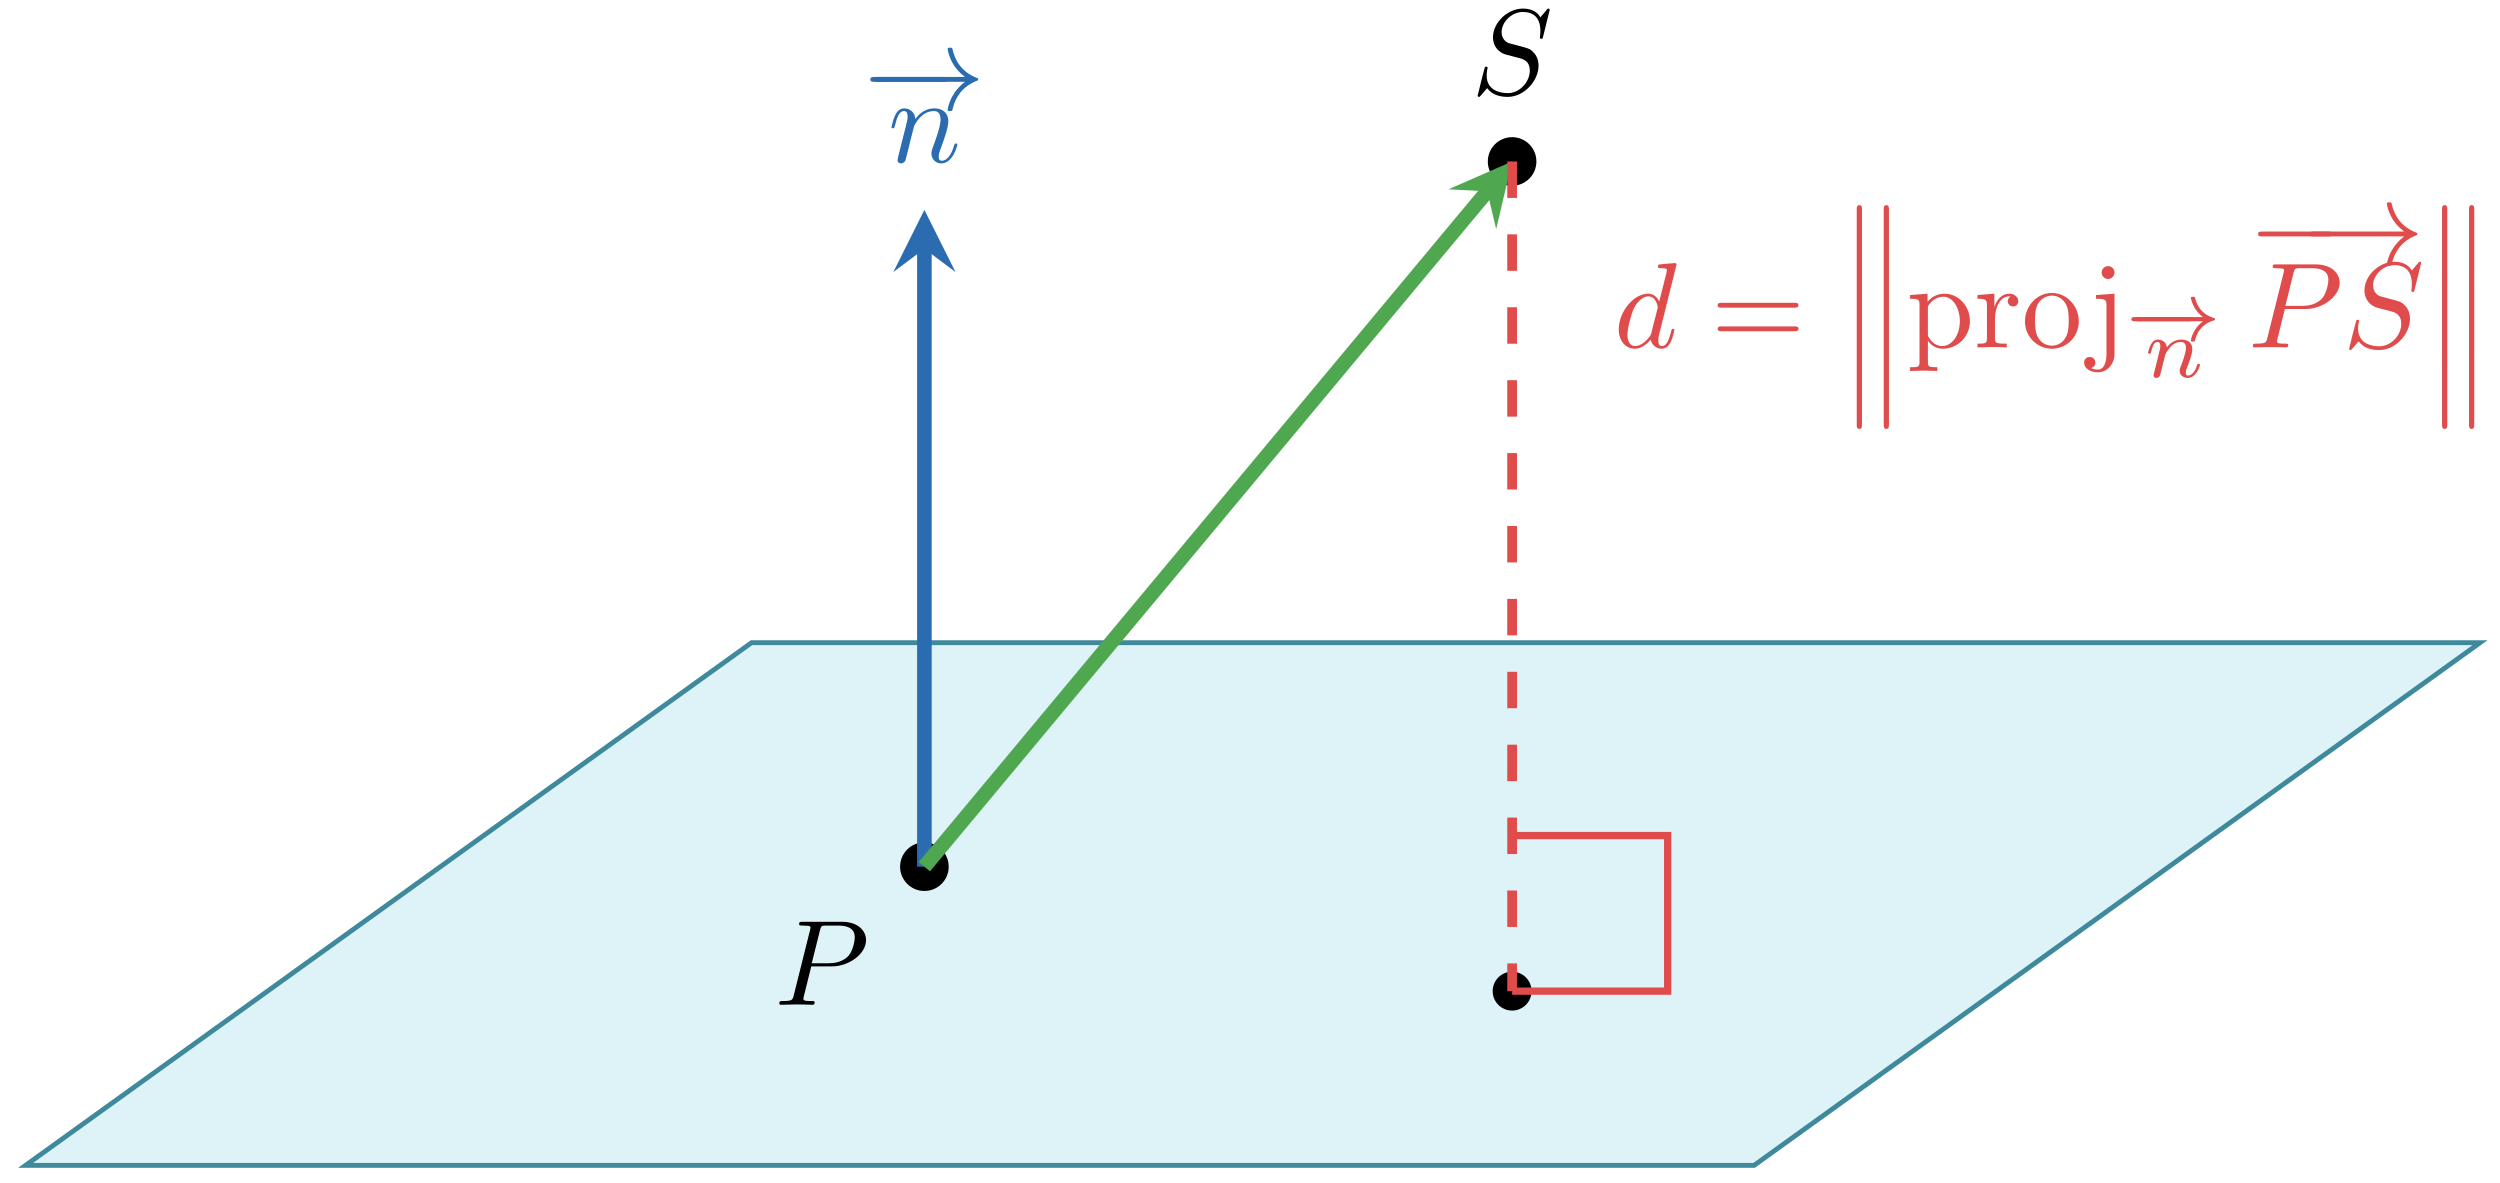
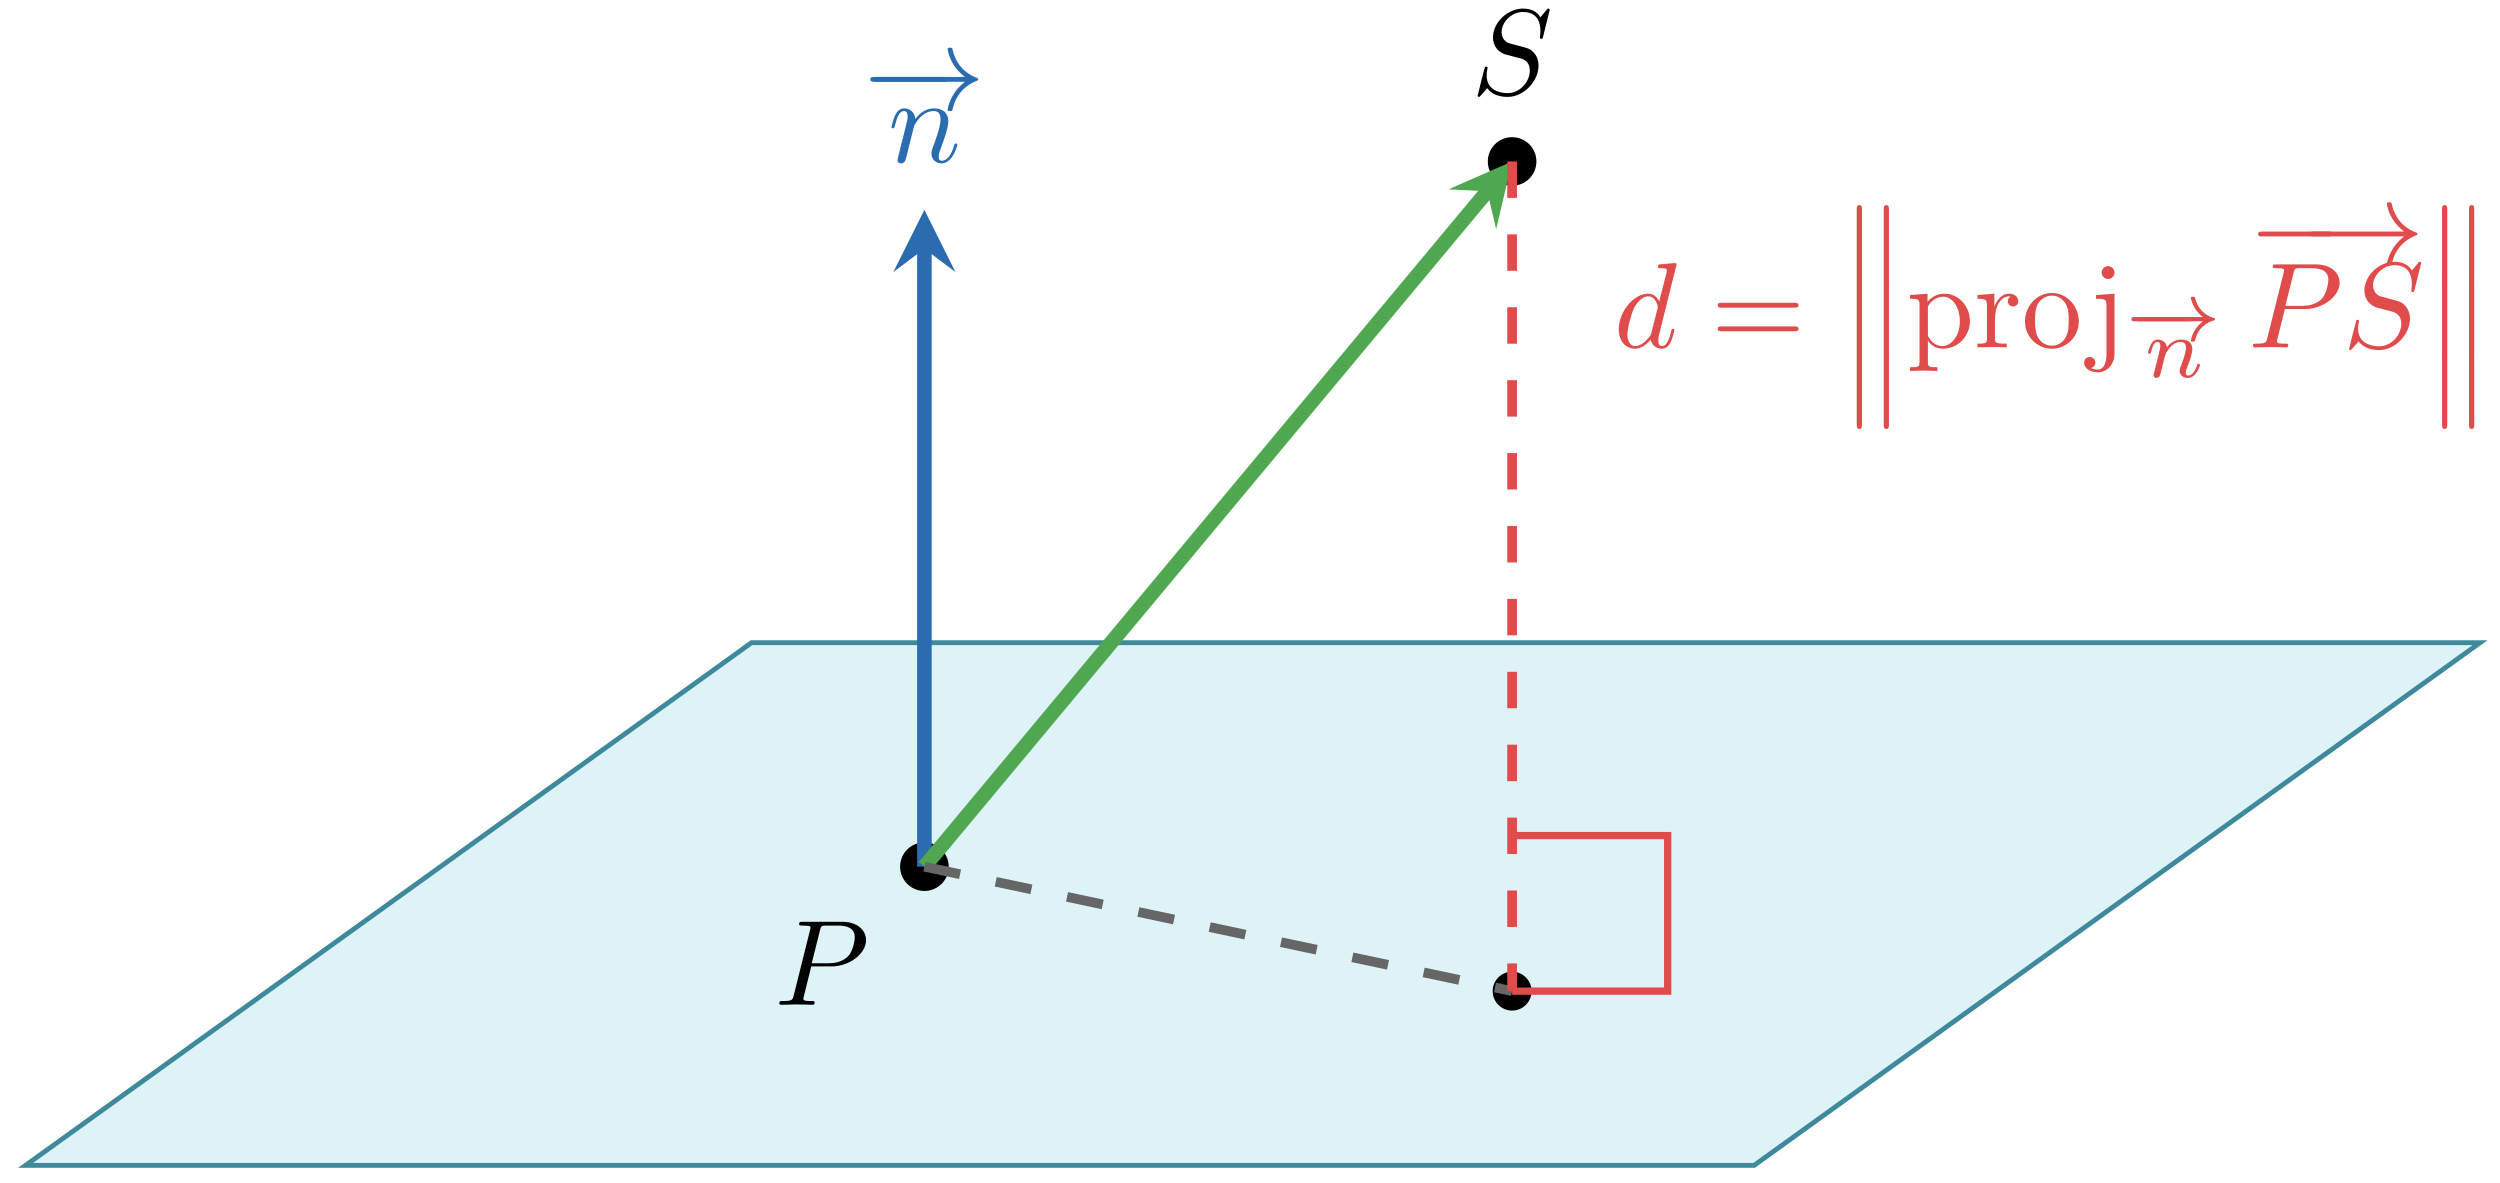
<svg xmlns="http://www.w3.org/2000/svg" xmlns:xlink="http://www.w3.org/1999/xlink" version="1.1" width="205" height="97" viewBox="0 0 205 97">
  <defs>
    <path id="font_1_1" d="M.303 .316H.473C.615 .316 .754 .42 .754 .532 .754 .609 .688 .683 .557 .683H.233C.214 .683 .203 .683 .203 .664 .203 .652 .212 .652 .232 .652 .245 .652 .263 .651 .275 .65 .291 .648 .297 .645 .297 .634 .297 .63 .296 .627 .293 .615L.159 .078C.149 .039 .147 .031 .068 .031 .051 .031 .04 .031 .04 .012 .04 0 .052 0 .055 0 .083 0 .154 .003 .182 .003 .203 .003 .225 .002 .246 .002 .268 .002 .29 0 .311 0 .318 0 .331 0 .331 .02 .331 .031 .322 .031 .303 .031 .266 .031 .238 .031 .238 .049 .238 .055 .24 .06 .241 .066L.303 .316M.375 .614C.384 .649 .386 .652 .429 .652H.525C.608 .652 .661 .625 .661 .556 .661 .517 .641 .431 .602 .395 .552 .35 .492 .342 .448 .342H.307L.375 .614Z" />
    <path id="font_1_2" d="M.645 .695C.645 .698 .643 .705 .634 .705 .629 .705 .628 .704 .616 .69L.568 .633C.542 .68 .49 .705 .425 .705 .298 .705 .178 .59 .178 .469 .178 .388 .231 .342 .282 .327L.389 .299C.426 .29 .481 .275 .481 .193 .481 .103 .399 .009 .301 .009 .237 .009 .126 .031 .126 .155 .126 .179 .131 .203 .132 .209 .133 .213 .134 .214 .134 .216 .134 .226 .127 .227 .122 .227 .117 .227 .115 .226 .112 .223 .108 .219 .052-.009 .052-.012 .052-.018 .057-.022 .063-.022 .068-.022 .069-.021 .081-.007L.13 .05C.173-.008 .241-.022 .299-.022 .435-.022 .553 .111 .553 .235 .553 .304 .519 .338 .504 .352 .481 .375 .466 .379 .377 .402 .355 .408 .319 .418 .31 .42 .283 .429 .249 .458 .249 .511 .249 .592 .329 .677 .424 .677 .507 .677 .568 .634 .568 .522 .568 .49 .564 .472 .564 .466 .564 .465 .564 .456 .576 .456 .586 .456 .587 .459 .591 .476L.645 .695Z" />
    <path id="font_2_1" d="M.659 .23C.676 .23 .694 .23 .694 .25 .694 .27 .676 .27 .659 .27H.118C.101 .27 .083 .27 .083 .25 .083 .23 .101 .23 .118 .23H.659Z" />
    <path id="font_2_2" d="M.834 .23C.779 .188 .752 .147 .744 .134 .699 .065 .691 .002 .691 .001 .691-.011 .703-.011 .711-.011 .728-.011 .729-.009 .733 .009 .756 .107 .815 .191 .928 .237 .94 .241 .943 .243 .943 .25 .943 .257 .937 .26 .935 .261 .891 .278 .77 .328 .732 .496 .729 .508 .728 .511 .711 .511 .703 .511 .691 .511 .691 .499 .691 .497 .7 .434 .742 .367 .762 .337 .791 .302 .834 .27H.091C.073 .27 .055 .27 .055 .25 .055 .23 .073 .23 .091 .23H.834Z" />
    <path id="font_1_4" d="M.088 .059C.085 .044 .079 .021 .079 .016 .079-.002 .093-.011 .108-.011 .12-.011 .138-.003 .145 .017 .146 .019 .158 .066 .164 .091L.186 .181C.192 .203 .198 .225 .203 .248 .207 .265 .215 .294 .216 .298 .231 .329 .284 .42 .379 .42 .424 .42 .433 .383 .433 .35 .433 .288 .384 .16 .368 .117 .359 .094 .358 .082 .358 .071 .358 .024 .393-.011 .44-.011 .534-.011 .571 .135 .571 .143 .571 .153 .562 .153 .559 .153 .549 .153 .549 .15 .544 .135 .524 .067 .491 .011 .442 .011 .425 .011 .418 .021 .418 .044 .418 .069 .427 .093 .436 .115 .455 .168 .497 .278 .497 .335 .497 .402 .454 .442 .382 .442 .292 .442 .243 .378 .226 .355 .221 .411 .18 .442 .134 .442 .088 .442 .069 .403 .059 .385 .043 .351 .029 .292 .029 .288 .029 .278 .039 .278 .041 .278 .051 .278 .052 .279 .058 .301 .075 .372 .095 .42 .131 .42 .151 .42 .162 .407 .162 .374 .162 .353 .159 .342 .146 .29L.088 .059Z" />
    <path id="font_1_3" d="M.516 .683C.516 .684 .516 .694 .503 .694 .488 .694 .393 .685 .376 .683 .368 .682 .362 .677 .362 .664 .362 .652 .371 .652 .386 .652 .434 .652 .436 .645 .436 .635L.433 .615 .373 .378C.355 .415 .326 .442 .281 .442 .164 .442 .04 .295 .04 .149 .04 .055 .095-.011 .173-.011 .193-.011 .243-.007 .303 .064 .311 .022 .346-.011 .394-.011 .429-.011 .452 .012 .468 .044 .485 .08 .498 .141 .498 .143 .498 .153 .489 .153 .486 .153 .476 .153 .475 .149 .472 .135 .455 .07 .437 .011 .396 .011 .369 .011 .366 .037 .366 .057 .366 .081 .368 .088 .372 .105L.516 .683M.308 .119C.303 .101 .303 .099 .288 .082 .244 .027 .203 .011 .175 .011 .125 .011 .111 .066 .111 .105 .111 .155 .143 .278 .166 .324 .197 .383 .242 .42 .282 .42 .347 .42 .361 .338 .361 .332 .361 .326 .359 .32 .358 .315L.308 .119Z" />
    <path id="font_3_1" d="M.687 .327C.702 .327 .721 .327 .721 .347 .721 .367 .702 .367 .688 .367H.089C.075 .367 .056 .367 .056 .347 .056 .327 .075 .327 .09 .327H.687M.688 .133C.702 .133 .721 .133 .721 .153 .721 .173 .702 .173 .687 .173H.09C.075 .173 .056 .173 .056 .153 .056 .133 .075 .133 .089 .133H.688Z" />
    <path id="font_4_1" d="M.145-.584C.145-.6 .145-.621 .166-.621 .188-.621 .188-.601 .188-.584V-.016C.188 0 .188 .021 .167 .021 .145 .021 .145 .001 .145-.016V-.584M.367-.584C.367-.6 .367-.621 .388-.621 .41-.621 .41-.601 .41-.584V-.016C.41 0 .41 .021 .389 .021 .367 .021 .367 .001 .367-.016V-.584Z" />
    <path id="font_3_4" d="M.172 .376V.442L.028 .431V.4C.099 .4 .106 .394 .106 .35V-.118C.106-.163 .095-.163 .028-.163V-.194C.062-.193 .114-.191 .14-.191 .167-.191 .218-.193 .253-.194V-.163C.186-.163 .175-.163 .175-.118V.05 .059C.18 .043 .222-.011 .298-.011 .417-.011 .521 .087 .521 .216 .521 .343 .424 .442 .312 .442 .234 .442 .192 .398 .172 .376M.175 .114V.337C.204 .388 .253 .417 .304 .417 .377 .417 .438 .329 .438 .216 .438 .095 .368 .011 .294 .011 .254 .011 .216 .031 .189 .072 .175 .093 .175 .094 .175 .114Z" />
    <path id="font_3_5" d="M.167 .332V.442L.028 .431V.4C.098 .4 .106 .393 .106 .344V.076C.106 .031 .095 .031 .028 .031V0C.067 .001 .114 .003 .142 .003 .182 .003 .229 .003 .269 0V.031H.248C.174 .031 .172 .042 .172 .078V.232C.172 .331 .214 .42 .29 .42 .297 .42 .299 .42 .301 .419 .298 .418 .278 .406 .278 .38 .278 .352 .299 .337 .321 .337 .339 .337 .364 .349 .364 .381 .364 .413 .333 .442 .29 .442 .217 .442 .181 .375 .167 .332Z" />
    <path id="font_3_3" d="M.471 .214C.471 .342 .371 .448 .25 .448 .125 .448 .028 .339 .028 .214 .028 .085 .132-.011 .249-.011 .37-.011 .471 .087 .471 .214M.25 .014C.207 .014 .163 .035 .136 .081 .111 .125 .111 .186 .111 .222 .111 .261 .111 .315 .135 .359 .162 .405 .209 .426 .249 .426 .293 .426 .336 .404 .362 .361 .388 .318 .388 .26 .388 .222 .388 .186 .388 .132 .366 .088 .344 .043 .3 .014 .25 .014Z" />
    <path id="font_3_2" d="M.21 .442 .058 .431V.4C.135 .4 .144 .393 .144 .344V-.052C.144-.097 .135-.183 .071-.183 .066-.183 .043-.183 .017-.17 .032-.166 .052-.152 .052-.125 .052-.099 .034-.079 .006-.079-.022-.079-.04-.099-.04-.125-.04-.177 .016-.205 .073-.205 .148-.205 .21-.141 .21-.05V.442M.21 .616C.21 .645 .186 .669 .157 .669 .128 .669 .104 .645 .104 .616 .104 .587 .128 .563 .157 .563 .186 .563 .21 .587 .21 .616Z" />
    <path id="font_5_1" d="M.744 .226C.76 .226 .784 .226 .784 .25 .784 .275 .761 .275 .744 .275H.148C.132 .275 .108 .275 .108 .251 .108 .226 .131 .226 .148 .226H.744Z" />
    <path id="font_5_2" d="M.92 .226C.794 .134 .777 .003 .777 .002 .777-.013 .787-.013 .801-.013 .819-.013 .822-.013 .827 .004 .833 .029 .849 .093 .901 .148 .959 .209 1.009 .224 1.051 .237 1.057 .239 1.061 .245 1.061 .25 1.061 .26 1.055 .262 1.042 .266 .898 .312 .847 .414 .826 .502 .822 .514 .815 .514 .801 .514 .787 .514 .777 .514 .777 .499 .777 .497 .787 .43 .836 .361 .859 .327 .887 .299 .92 .275H.117C.101 .275 .077 .275 .077 .251 .077 .226 .1 .226 .117 .226H.92Z" />
    <path id="font_6_1" d="M.122 .063C.118 .05 .112 .025 .112 .022 .112 0 .13-.01 .146-.01 .164-.01 .18 .003 .185 .012 .19 .021 .198 .053 .203 .074 .208 .093 .219 .139 .225 .164 .231 .186 .237 .208 .242 .231 .253 .272 .255 .28 .284 .321 .312 .361 .359 .413 .434 .413 .492 .413 .493 .362 .493 .343 .493 .283 .45 .172 .434 .13 .423 .102 .419 .093 .419 .076 .419 .023 .463-.01 .514-.01 .614-.01 .658 .128 .658 .143 .658 .156 .645 .156 .642 .156 .628 .156 .627 .15 .623 .139 .6 .059 .557 .018 .517 .018 .496 .018 .492 .032 .492 .053 .492 .076 .497 .089 .515 .134 .527 .165 .568 .271 .568 .327 .568 .424 .491 .441 .438 .441 .355 .441 .299 .39 .269 .35 .262 .419 .203 .441 .162 .441 .119 .441 .096 .41 .083 .387 .061 .35 .047 .293 .047 .288 .047 .275 .061 .275 .064 .275 .078 .275 .079 .278 .086 .305 .101 .364 .12 .413 .159 .413 .185 .413 .192 .391 .192 .364 .192 .345 .183 .308 .176 .281 .169 .254 .159 .213 .154 .191L.122 .063Z" />
  </defs>
  <path transform="matrix(1.00005,0,0,-1.00002,92.80968,66.9861)" d="M-31.182 14.287-90.71-28.574H51.024L110.552 14.287Z" fill="#58c4dd" fill-opacity=".2" />
  <path transform="matrix(1.00005,0,0,-1.00002,92.80968,66.9861)" stroke-width=".399" stroke-linecap="butt" stroke-miterlimit="10" stroke-linejoin="miter" fill="none" stroke="#3e899b" d="M-31.182 14.287-90.71-28.574H51.024L110.552 14.287Z" />
  <path transform="matrix(1.00005,0,0,-1.00002,92.80968,66.9861)" d="M-15.015-4.082C-15.015-2.981-15.907-2.089-17.008-2.089-18.108-2.089-19-2.981-19-4.082-19-5.182-18.108-6.074-17.008-6.074-15.907-6.074-15.015-5.182-15.015-4.082ZM-17.008-4.082" />
  <use data-text="P" xlink:href="#font_1_1" transform="matrix(9.963098,0,0,-9.962799,63.50421,82.39241)" />
  <path transform="matrix(1.00005,0,0,-1.00002,92.80968,66.9861)" d="M33.174 53.745C33.174 54.846 32.282 55.738 31.182 55.738 30.081 55.738 29.189 54.846 29.189 53.745 29.189 52.645 30.081 51.753 31.182 51.753 32.282 51.753 33.174 52.645 33.174 53.745ZM31.182 53.745" />
  <use data-text="S" xlink:href="#font_1_2" transform="matrix(9.963098,0,0,-9.962799,120.6511,7.726914)" />
  <path transform="matrix(1.00005,0,0,-1.00002,92.80968,66.9861)" d="M32.776-14.287C32.776-13.406 32.062-12.693 31.182-12.693 30.301-12.693 29.588-13.406 29.588-14.287 29.588-15.167 30.301-15.881 31.182-15.881 32.062-15.881 32.776-15.167 32.776-14.287ZM31.182-14.287" />
  <path transform="matrix(1.00005,0,0,-1.00002,92.80968,66.9861)" stroke-width="1.196" stroke-linecap="butt" stroke-miterlimit="10" stroke-linejoin="miter" fill="none" stroke="#2b6cb0" d="M-17.008-4.082V46.589" />
  <path transform="matrix(0,-1.00002,-1.00005,-0,75.80103,20.39637)" d="M3.188 0-1.913 2.55 0 0-1.913-2.55" fill="#2b6cb0" />
  <use data-text="−" xlink:href="#font_2_1" transform="matrix(9.963098,0,0,-9.962799,70.81958,8.999935)" fill="#2b6cb0" />
  <use data-text="→" xlink:href="#font_2_2" transform="matrix(9.963098,0,0,-9.962799,70.81958,8.999935)" fill="#2b6cb0" />
  <use data-text="n" xlink:href="#font_1_4" transform="matrix(9.963098,0,0,-9.962799,72.81067,13.29002)" fill="#2b6cb0" />
  <path transform="matrix(1.00005,0,0,-1.00002,92.80968,66.9861)" stroke-width="1.196" stroke-linecap="butt" stroke-miterlimit="10" stroke-linejoin="miter" fill="none" stroke="#4fa84f" d="M-17.008-4.082 29.141 51.296" />
  <path transform="matrix(.640182,-.7682054,-.7682284,-.6401628,121.9519,15.6887)" d="M3.188 0-1.913 2.55 0 0-1.913-2.55" fill="#4fa84f" />
+   <path transform="matrix(1.00005,0,0,-1.00002,92.80968,66.9861)" stroke-width=".797" stroke-linecap="butt" stroke-dasharray="2.989,2.989" stroke-miterlimit="10" stroke-linejoin="miter" fill="none" stroke="#666666" d="M-17.008-4.082 31.182-14.287" />
  <path transform="matrix(1.00005,0,0,-1.00002,92.80968,66.9861)" stroke-width=".797" stroke-linecap="butt" stroke-dasharray="2.989,2.989" stroke-miterlimit="10" stroke-linejoin="miter" fill="none" stroke="#e04b4b" d="M31.182 53.745V-14.287" />
  <path transform="matrix(1.00005,0,0,-1.00002,92.80968,66.9861)" stroke-width=".598" stroke-linecap="butt" stroke-miterlimit="10" stroke-linejoin="miter" fill="none" stroke="#e04b4b" d="M31.182-14.287H43.938V-1.531H31.182" />
  <use data-text="d" xlink:href="#font_1_3" transform="matrix(9.963098,0,0,-9.962799,132.3397,28.48633)" fill="#e04b4b" />
  <use data-text="=" xlink:href="#font_3_1" transform="matrix(9.963098,0,0,-9.962799,140.2921,28.48633)" fill="#e04b4b" />
  <use data-text="�" xlink:href="#font_4_1" transform="matrix(9.963098,0,0,-9.962799,150.8086,17.0291)" fill="#e04b4b" />
  <use data-text="�" xlink:href="#font_4_1" transform="matrix(9.963098,0,0,-9.962799,150.8086,23.00622)" fill="#e04b4b" />
  <use data-text="�" xlink:href="#font_4_1" transform="matrix(9.963098,0,0,-9.962799,150.8086,28.98434)" fill="#e04b4b" />
  <use data-text="p" xlink:href="#font_3_4" transform="matrix(9.963098,0,0,-9.962799,156.3439,28.48633)" fill="#e04b4b" />
  <use data-text="r" xlink:href="#font_3_5" transform="matrix(9.963098,0,0,-9.962799,161.8734,28.48633)" fill="#e04b4b" />
  <use data-text="o" xlink:href="#font_3_3" transform="matrix(9.963098,0,0,-9.962799,165.7689,28.48633)" fill="#e04b4b" />
  <use data-text="j" xlink:href="#font_3_2" transform="matrix(9.963098,0,0,-9.962799,171.2984,28.48633)" fill="#e04b4b" />
  <use data-text="−" xlink:href="#font_5_1" transform="matrix(6.974149,0,0,-6.97394,174.3607,27.91932)" fill="#e04b4b" />
  <use data-text="→" xlink:href="#font_5_2" transform="matrix(6.974149,0,0,-6.97394,174.2352,27.91932)" fill="#e04b4b" />
  <use data-text="n" xlink:href="#font_6_1" transform="matrix(6.974149,0,0,-6.97394,175.8078,30.92137)" fill="#e04b4b" />
  <use data-text="−" xlink:href="#font_2_1" transform="matrix(9.963098,0,0,-9.962799,184.3393,21.67819)" fill="#e04b4b" />
  <use data-text="→" xlink:href="#font_2_2" transform="matrix(9.963098,0,0,-9.962799,188.8326,21.67819)" fill="#e04b4b" />
  <use data-text="P" xlink:href="#font_1_1" transform="matrix(9.963098,0,0,-9.962799,184.3393,28.48633)" fill="#e04b4b" />
  <use data-text="S" xlink:href="#font_1_2" transform="matrix(9.963098,0,0,-9.962799,192.1105,28.48633)" fill="#e04b4b" />
  <use data-text="�" xlink:href="#font_4_1" transform="matrix(9.963098,0,0,-9.962799,198.803,17.0291)" fill="#e04b4b" />
  <use data-text="�" xlink:href="#font_4_1" transform="matrix(9.963098,0,0,-9.962799,198.803,23.00622)" fill="#e04b4b" />
  <use data-text="�" xlink:href="#font_4_1" transform="matrix(9.963098,0,0,-9.962799,198.803,28.98433)" fill="#e04b4b" />
</svg>
